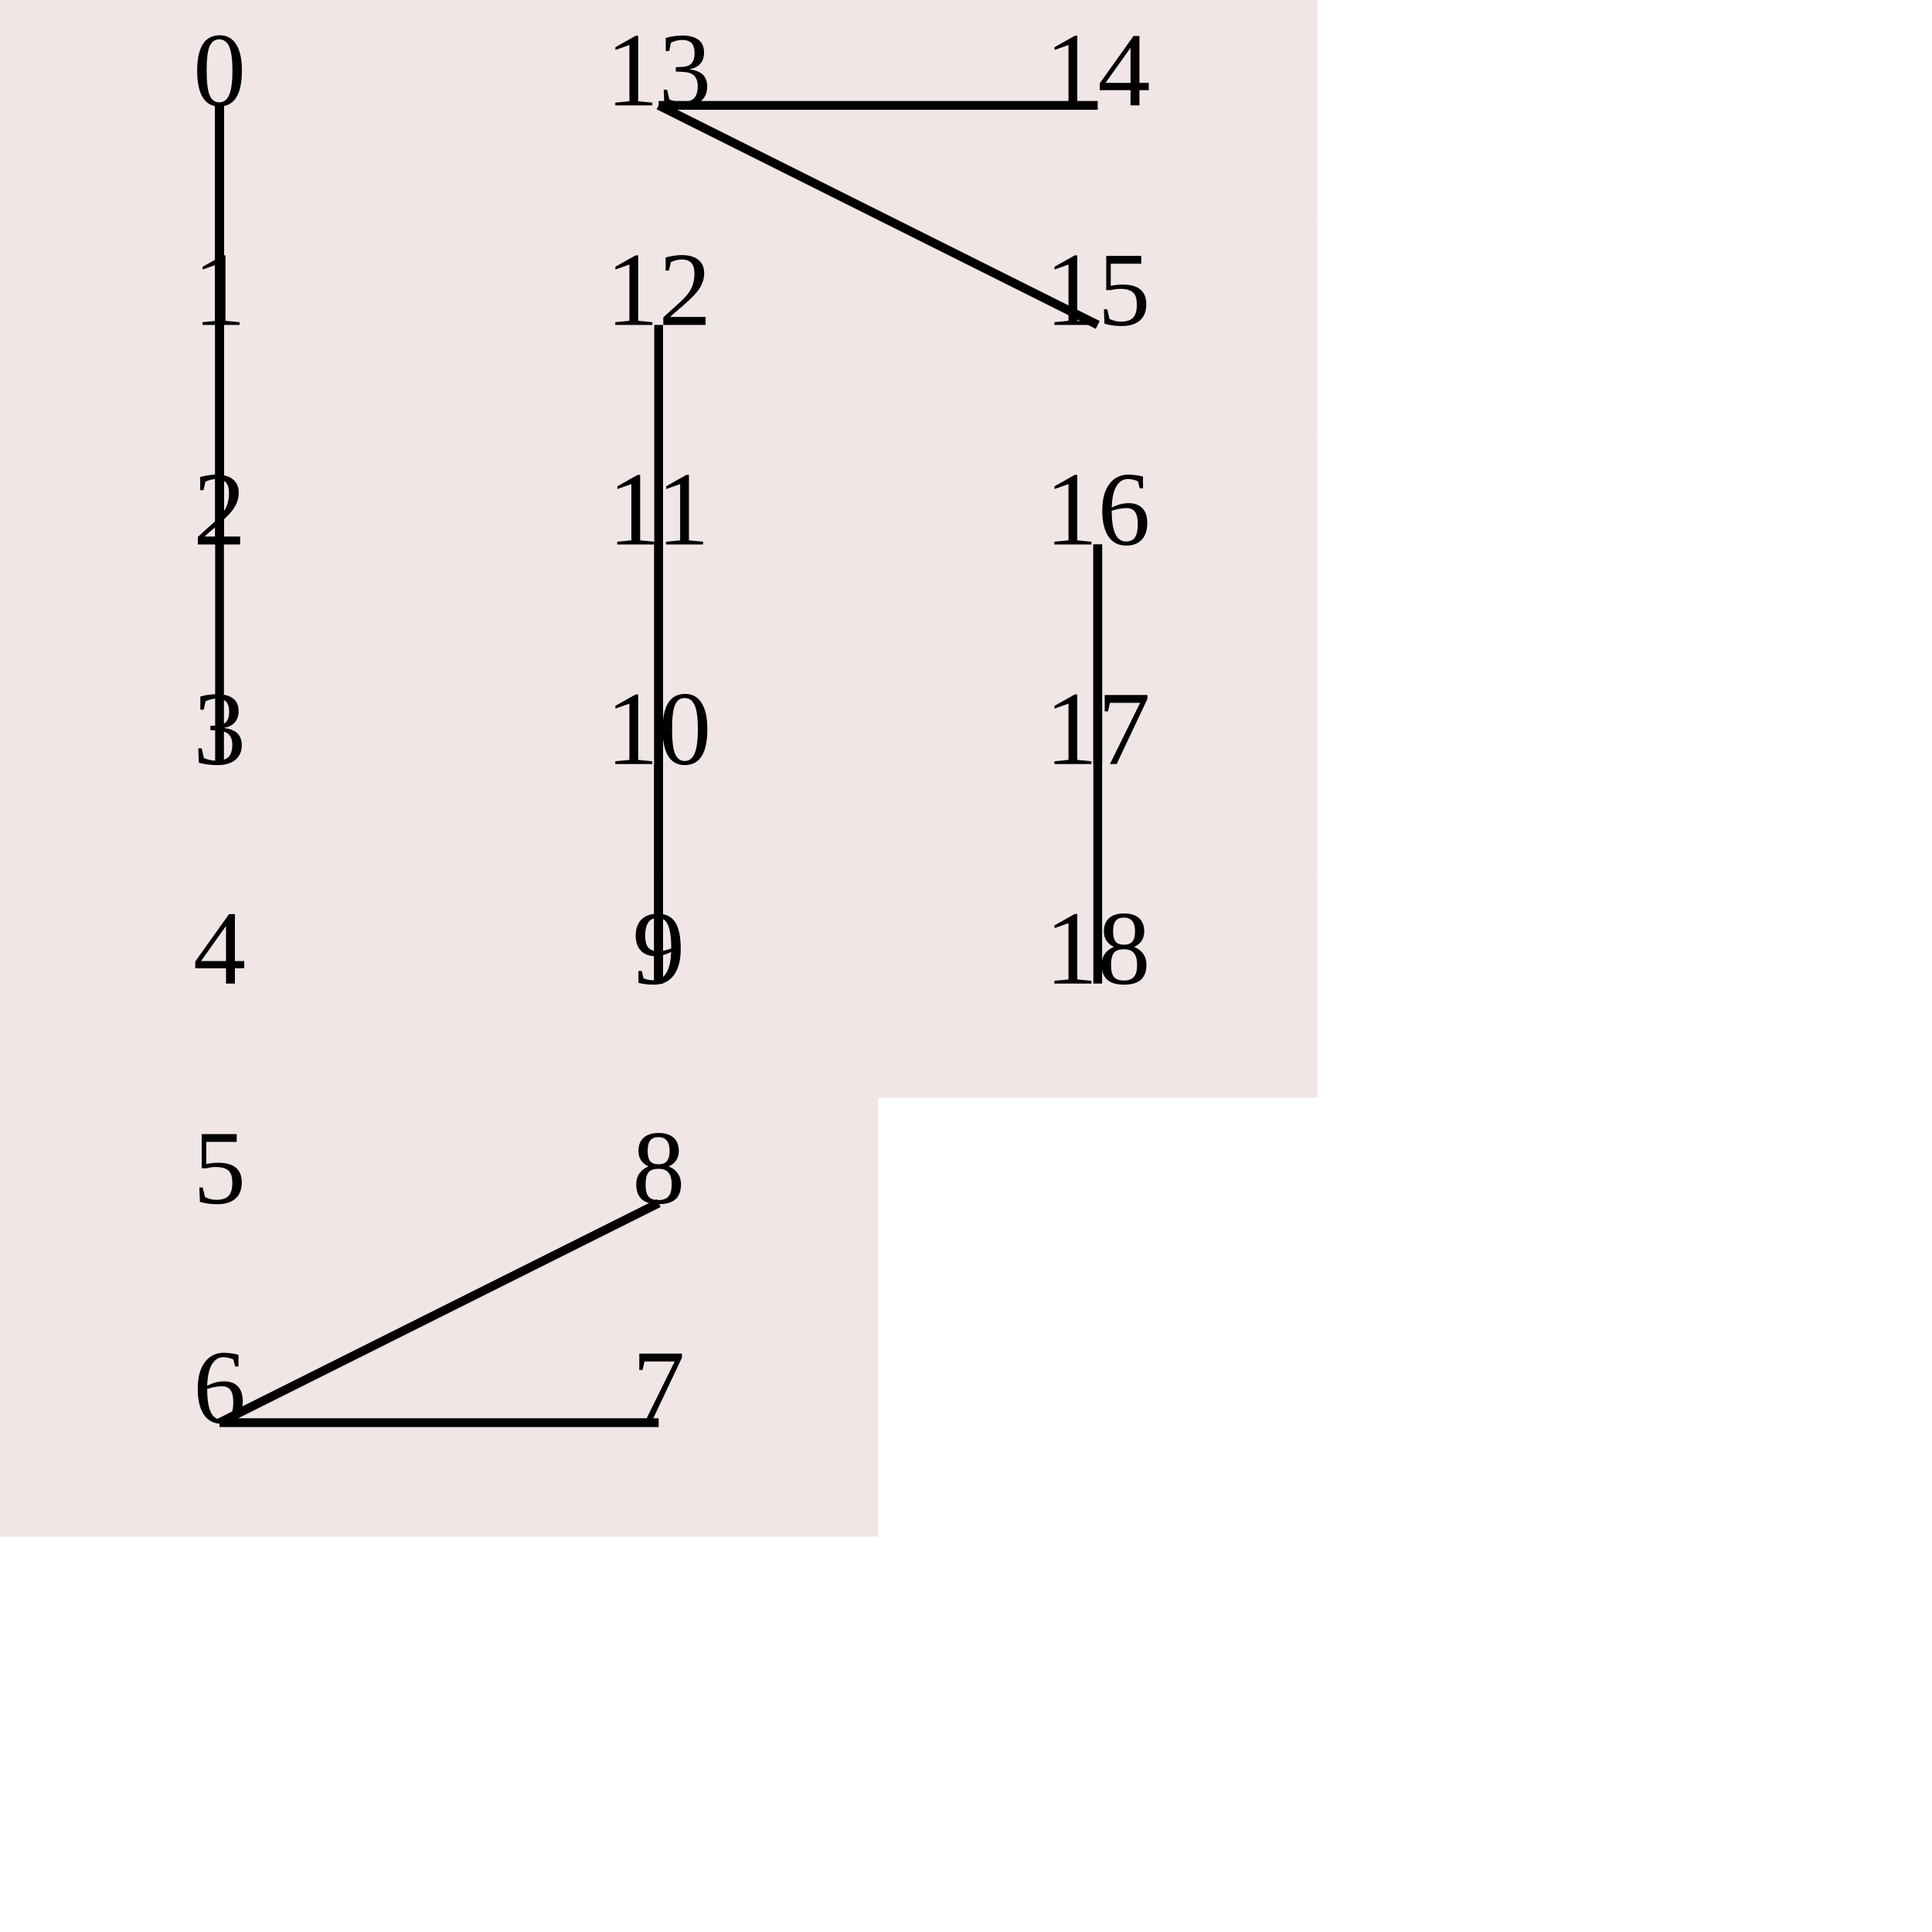
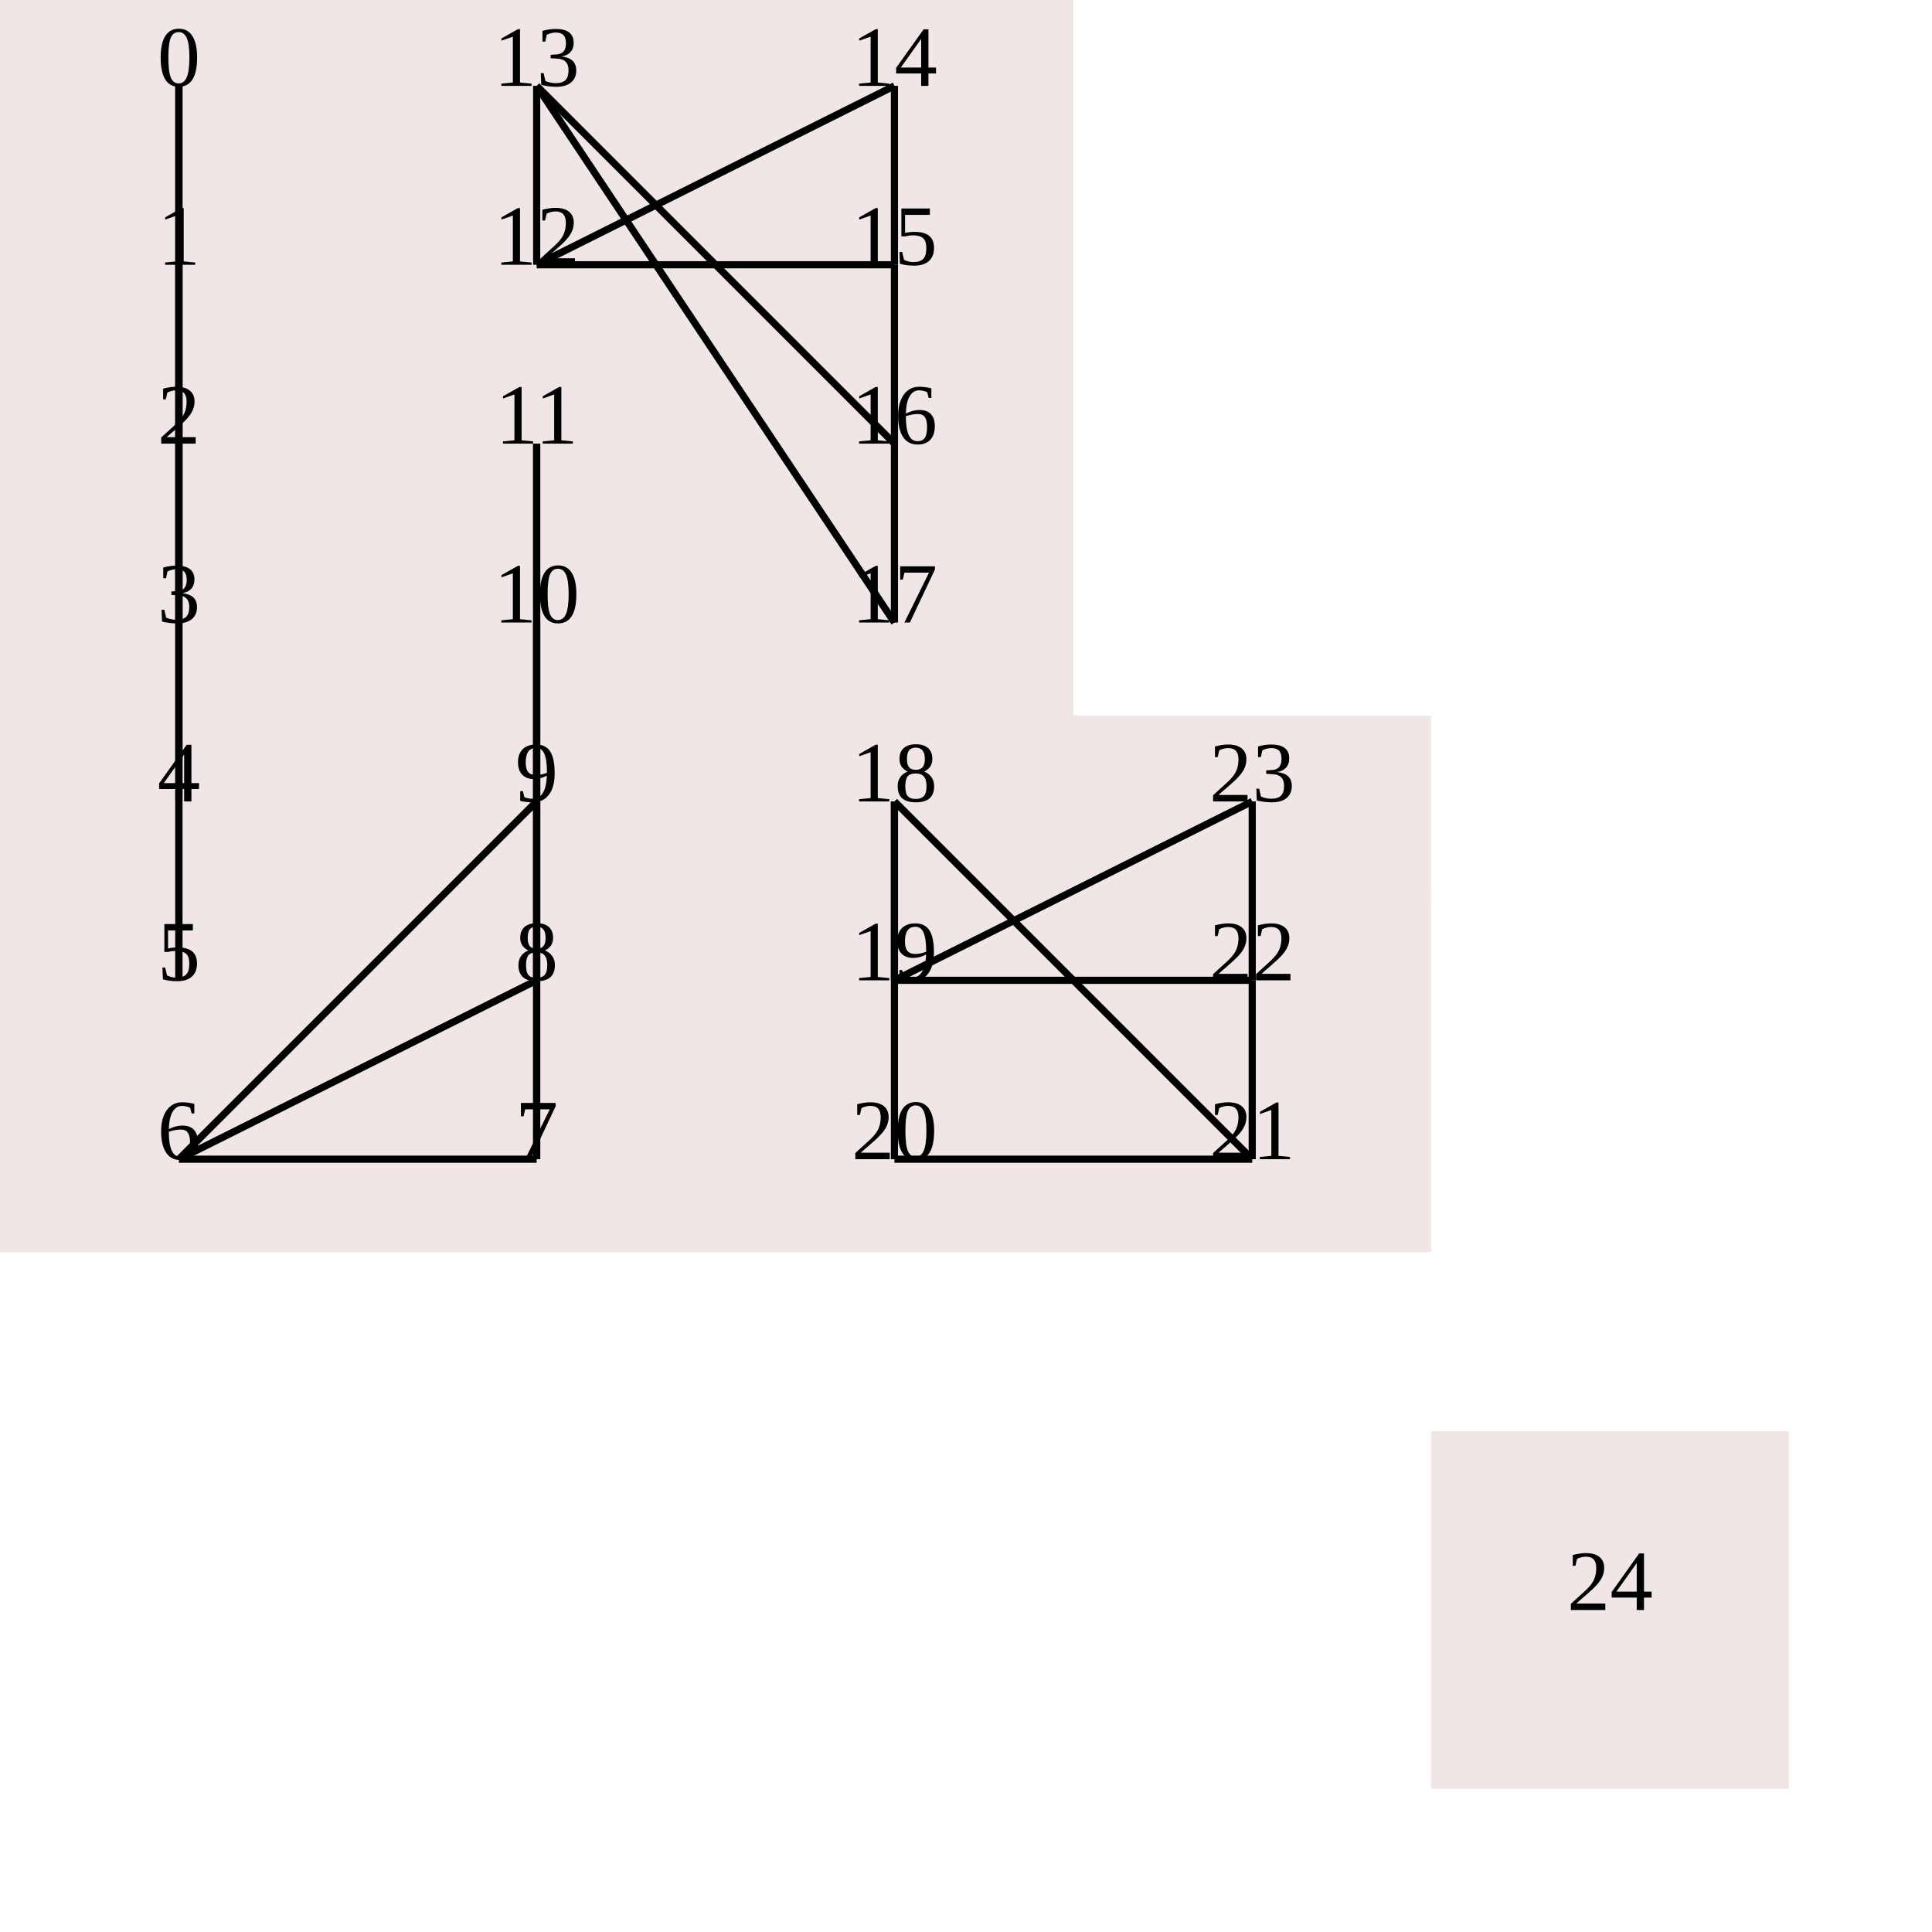
- <svg xmlns="http://www.w3.org/2000/svg" width="220" height="220">
-   <rect x="0" y="0" width="220" height="220" fill="rgb(255,255,255)" />
-   <rect x="0" y="0" width="200" height="200" fill="rgba(255,255,255,1)" />
+ <svg xmlns="http://www.w3.org/2000/svg" width="270" height="270">
+   <rect x="0" y="0" width="270" height="270" fill="rgb(255,255,255)" />
+   <rect x="0" y="0" width="225" height="225" fill="rgba(255,255,255,1)" />
  <rect x="0" y="0" width="50" height="25" fill="rgba(100,0,0,0.1)" />
  <text x="25" y="12" text-anchor="middle" alignment-baseline="middle" fill="black">0</text>
  <rect x="0" y="25" width="50" height="25" fill="rgba(100,0,0,0.1)" />
  <text x="25" y="37" text-anchor="middle" alignment-baseline="middle" fill="black">1</text>
  <rect x="0" y="50" width="50" height="25" fill="rgba(100,0,0,0.1)" />
  <text x="25" y="62" text-anchor="middle" alignment-baseline="middle" fill="black">2</text>
  <rect x="0" y="75" width="50" height="25" fill="rgba(100,0,0,0.1)" />
  <text x="25" y="87" text-anchor="middle" alignment-baseline="middle" fill="black">3</text>
  <rect x="0" y="100" width="50" height="25" fill="rgba(100,0,0,0.1)" />
  <text x="25" y="112" text-anchor="middle" alignment-baseline="middle" fill="black">4</text>
  <rect x="0" y="125" width="50" height="25" fill="rgba(100,0,0,0.1)" />
  <text x="25" y="137" text-anchor="middle" alignment-baseline="middle" fill="black">5</text>
  <rect x="0" y="150" width="50" height="25" fill="rgba(100,0,0,0.1)" />
  <text x="25" y="162" text-anchor="middle" alignment-baseline="middle" fill="black">6</text>
  <rect x="50" y="150" width="50" height="25" fill="rgba(100,0,0,0.1)" />
  <text x="75" y="162" text-anchor="middle" alignment-baseline="middle" fill="black">7</text>
  <rect x="50" y="125" width="50" height="25" fill="rgba(100,0,0,0.1)" />
  <text x="75" y="137" text-anchor="middle" alignment-baseline="middle" fill="black">8</text>
  <rect x="50" y="100" width="50" height="25" fill="rgba(100,0,0,0.1)" />
  <text x="75" y="112" text-anchor="middle" alignment-baseline="middle" fill="black">9</text>
  <rect x="50" y="75" width="50" height="25" fill="rgba(100,0,0,0.1)" />
  <text x="75" y="87" text-anchor="middle" alignment-baseline="middle" fill="black">10</text>
  <rect x="50" y="50" width="50" height="25" fill="rgba(100,0,0,0.1)" />
  <text x="75" y="62" text-anchor="middle" alignment-baseline="middle" fill="black">11</text>
  <rect x="50" y="25" width="50" height="25" fill="rgba(100,0,0,0.1)" />
  <text x="75" y="37" text-anchor="middle" alignment-baseline="middle" fill="black">12</text>
  <rect x="50" y="0" width="50" height="25" fill="rgba(100,0,0,0.1)" />
  <text x="75" y="12" text-anchor="middle" alignment-baseline="middle" fill="black">13</text>
  <rect x="100" y="0" width="50" height="25" fill="rgba(100,0,0,0.1)" />
  <text x="125" y="12" text-anchor="middle" alignment-baseline="middle" fill="black">14</text>
  <rect x="100" y="25" width="50" height="25" fill="rgba(100,0,0,0.1)" />
  <text x="125" y="37" text-anchor="middle" alignment-baseline="middle" fill="black">15</text>
  <rect x="100" y="50" width="50" height="25" fill="rgba(100,0,0,0.1)" />
  <text x="125" y="62" text-anchor="middle" alignment-baseline="middle" fill="black">16</text>
  <rect x="100" y="75" width="50" height="25" fill="rgba(100,0,0,0.1)" />
  <text x="125" y="87" text-anchor="middle" alignment-baseline="middle" fill="black">17</text>
  <rect x="100" y="100" width="50" height="25" fill="rgba(100,0,0,0.1)" />
  <text x="125" y="112" text-anchor="middle" alignment-baseline="middle" fill="black">18</text>
-   <line x1="25" y1="12" x2="25" y2="87" stroke="black" stroke-width="1" />
+   <rect x="100" y="125" width="50" height="25" fill="rgba(100,0,0,0.1)" />
+   <text x="125" y="137" text-anchor="middle" alignment-baseline="middle" fill="black">19</text>
+   <rect x="100" y="150" width="50" height="25" fill="rgba(100,0,0,0.1)" />
+   <text x="125" y="162" text-anchor="middle" alignment-baseline="middle" fill="black">20</text>
+   <rect x="150" y="150" width="50" height="25" fill="rgba(100,0,0,0.1)" />
+   <text x="175" y="162" text-anchor="middle" alignment-baseline="middle" fill="black">21</text>
+   <rect x="150" y="125" width="50" height="25" fill="rgba(100,0,0,0.1)" />
+   <text x="175" y="137" text-anchor="middle" alignment-baseline="middle" fill="black">22</text>
+   <rect x="150" y="100" width="50" height="25" fill="rgba(100,0,0,0.1)" />
+   <text x="175" y="112" text-anchor="middle" alignment-baseline="middle" fill="black">23</text>
+   <rect x="200" y="200" width="50" height="50" fill="rgba(100,0,0,0.1)" />
+   <text x="225" y="225" text-anchor="middle" alignment-baseline="middle" fill="black">24</text>
  <line x1="25" y1="12" x2="25" y2="37" stroke="black" stroke-width="1" />
  <line x1="25" y1="12" x2="25" y2="62" stroke="black" stroke-width="1" />
+   <line x1="25" y1="12" x2="25" y2="87" stroke="black" stroke-width="1" />
+   <line x1="25" y1="37" x2="25" y2="112" stroke="black" stroke-width="1" />
+   <line x1="25" y1="37" x2="25" y2="137" stroke="black" stroke-width="1" />
+   <line x1="25" y1="62" x2="25" y2="87" stroke="black" stroke-width="1" />
+   <line x1="25" y1="87" x2="25" y2="112" stroke="black" stroke-width="1" />
+   <line x1="25" y1="112" x2="25" y2="137" stroke="black" stroke-width="1" />
+   <line x1="25" y1="162" x2="75" y2="112" stroke="black" stroke-width="1" />
+   <line x1="25" y1="162" x2="75" y2="162" stroke="black" stroke-width="1" />
  <line x1="25" y1="162" x2="75" y2="137" stroke="black" stroke-width="1" />
-   <line x1="25" y1="162" x2="75" y2="162" stroke="black" stroke-width="1" />
-   <line x1="75" y1="112" x2="75" y2="62" stroke="black" stroke-width="1" />
-   <line x1="75" y1="112" x2="75" y2="37" stroke="black" stroke-width="1" />
+   <line x1="75" y1="162" x2="75" y2="62" stroke="black" stroke-width="1" />
+   <line x1="75" y1="162" x2="75" y2="87" stroke="black" stroke-width="1" />
+   <line x1="75" y1="137" x2="75" y2="112" stroke="black" stroke-width="1" />
  <line x1="75" y1="112" x2="75" y2="87" stroke="black" stroke-width="1" />
-   <line x1="75" y1="12" x2="125" y2="37" stroke="black" stroke-width="1" />
-   <line x1="75" y1="12" x2="125" y2="12" stroke="black" stroke-width="1" />
-   <line x1="125" y1="62" x2="125" y2="112" stroke="black" stroke-width="1" />
+   <line x1="75" y1="87" x2="75" y2="62" stroke="black" stroke-width="1" />
+   <line x1="75" y1="37" x2="75" y2="12" stroke="black" stroke-width="1" />
+   <line x1="75" y1="37" x2="125" y2="12" stroke="black" stroke-width="1" />
+   <line x1="75" y1="37" x2="125" y2="37" stroke="black" stroke-width="1" />
+   <line x1="75" y1="12" x2="125" y2="62" stroke="black" stroke-width="1" />
+   <line x1="75" y1="12" x2="125" y2="87" stroke="black" stroke-width="1" />
+   <line x1="125" y1="12" x2="125" y2="37" stroke="black" stroke-width="1" />
+   <line x1="125" y1="37" x2="125" y2="62" stroke="black" stroke-width="1" />
  <line x1="125" y1="62" x2="125" y2="87" stroke="black" stroke-width="1" />
+   <line x1="125" y1="112" x2="175" y2="162" stroke="black" stroke-width="1" />
+   <line x1="125" y1="112" x2="125" y2="137" stroke="black" stroke-width="1" />
+   <line x1="125" y1="112" x2="125" y2="162" stroke="black" stroke-width="1" />
+   <line x1="125" y1="137" x2="175" y2="112" stroke="black" stroke-width="1" />
+   <line x1="125" y1="137" x2="175" y2="137" stroke="black" stroke-width="1" />
+   <line x1="125" y1="162" x2="175" y2="162" stroke="black" stroke-width="1" />
+   <line x1="175" y1="162" x2="175" y2="137" stroke="black" stroke-width="1" />
+   <line x1="175" y1="137" x2="175" y2="112" stroke="black" stroke-width="1" />
</svg>
